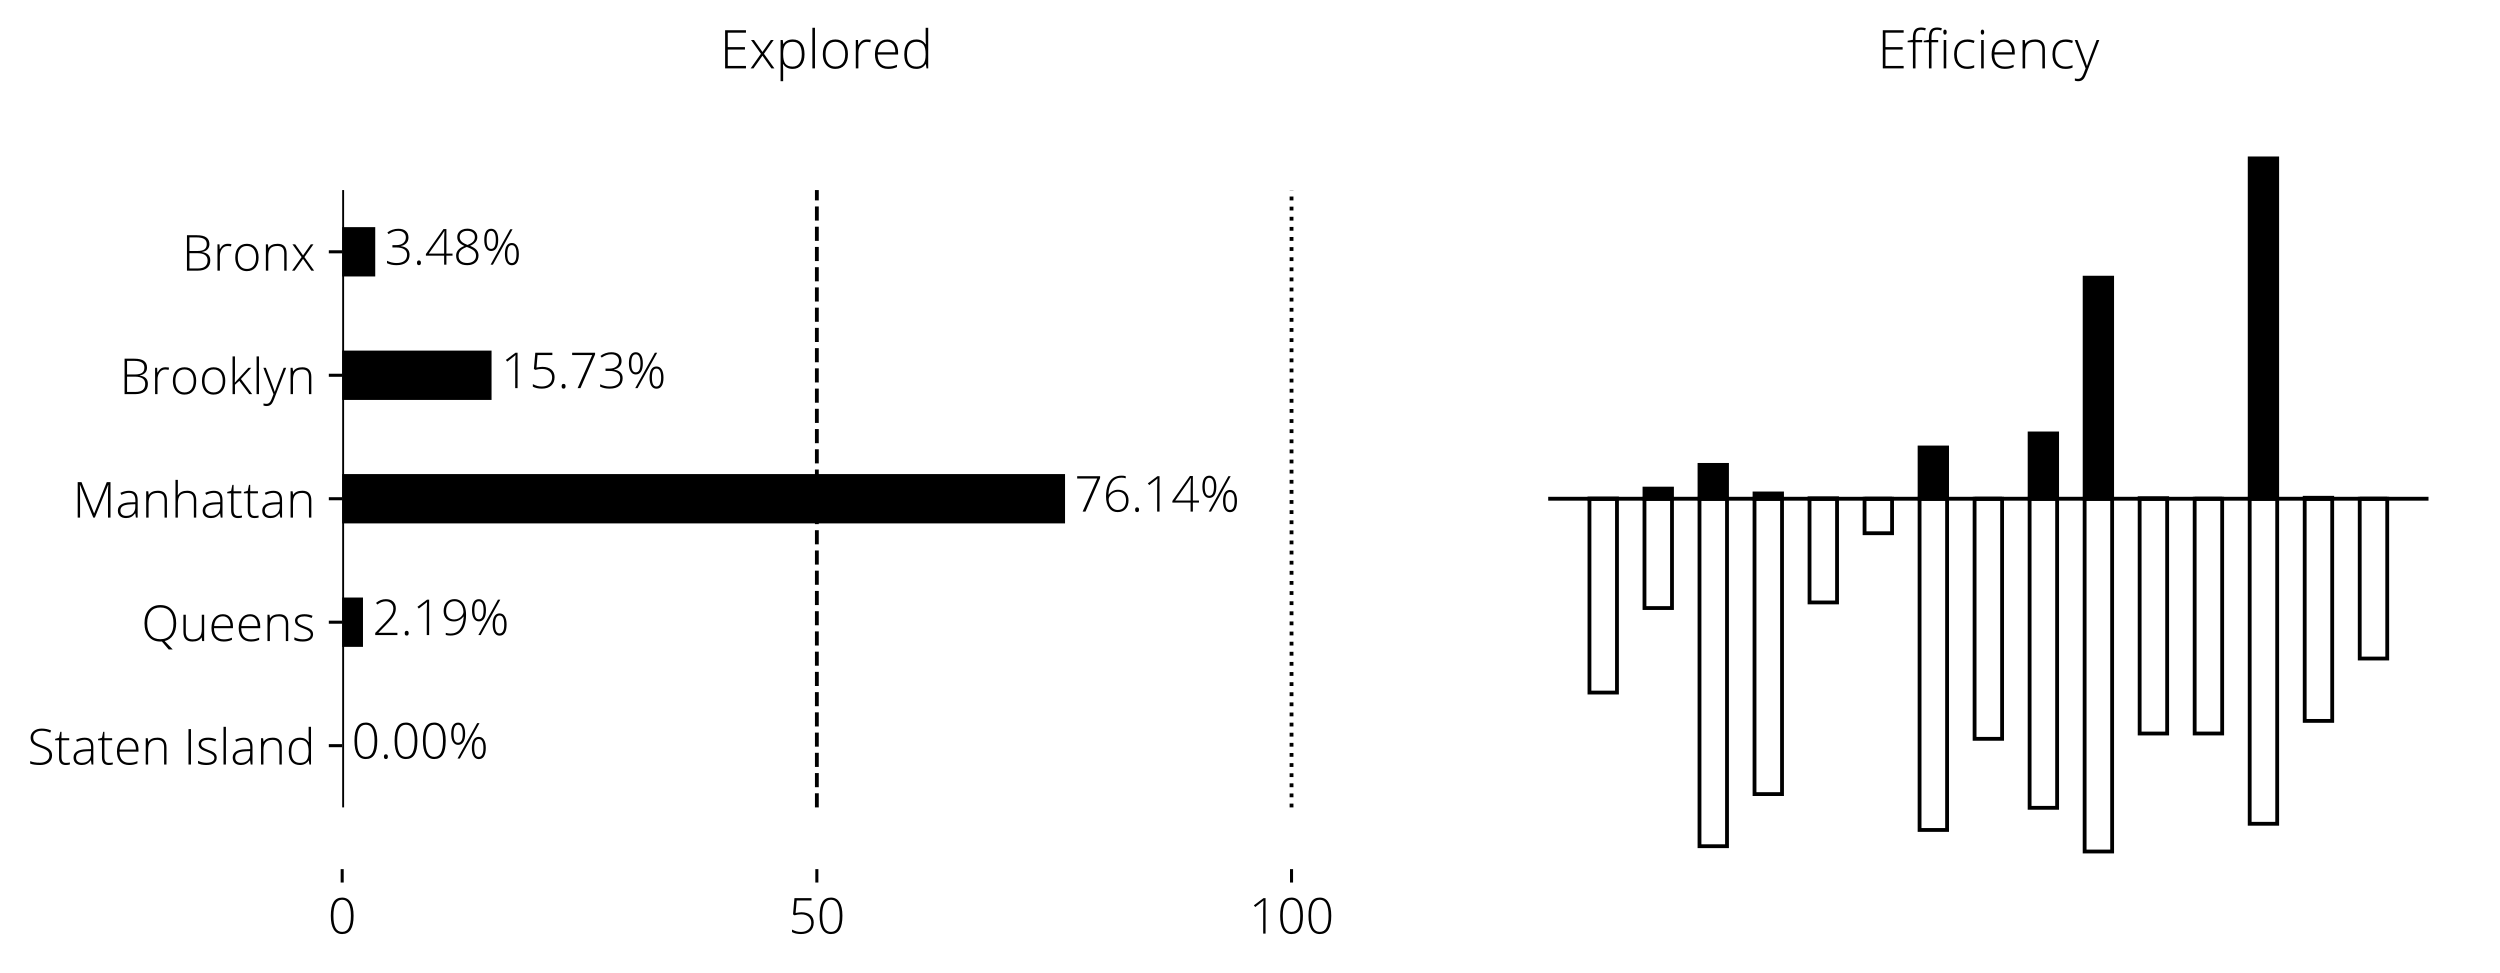
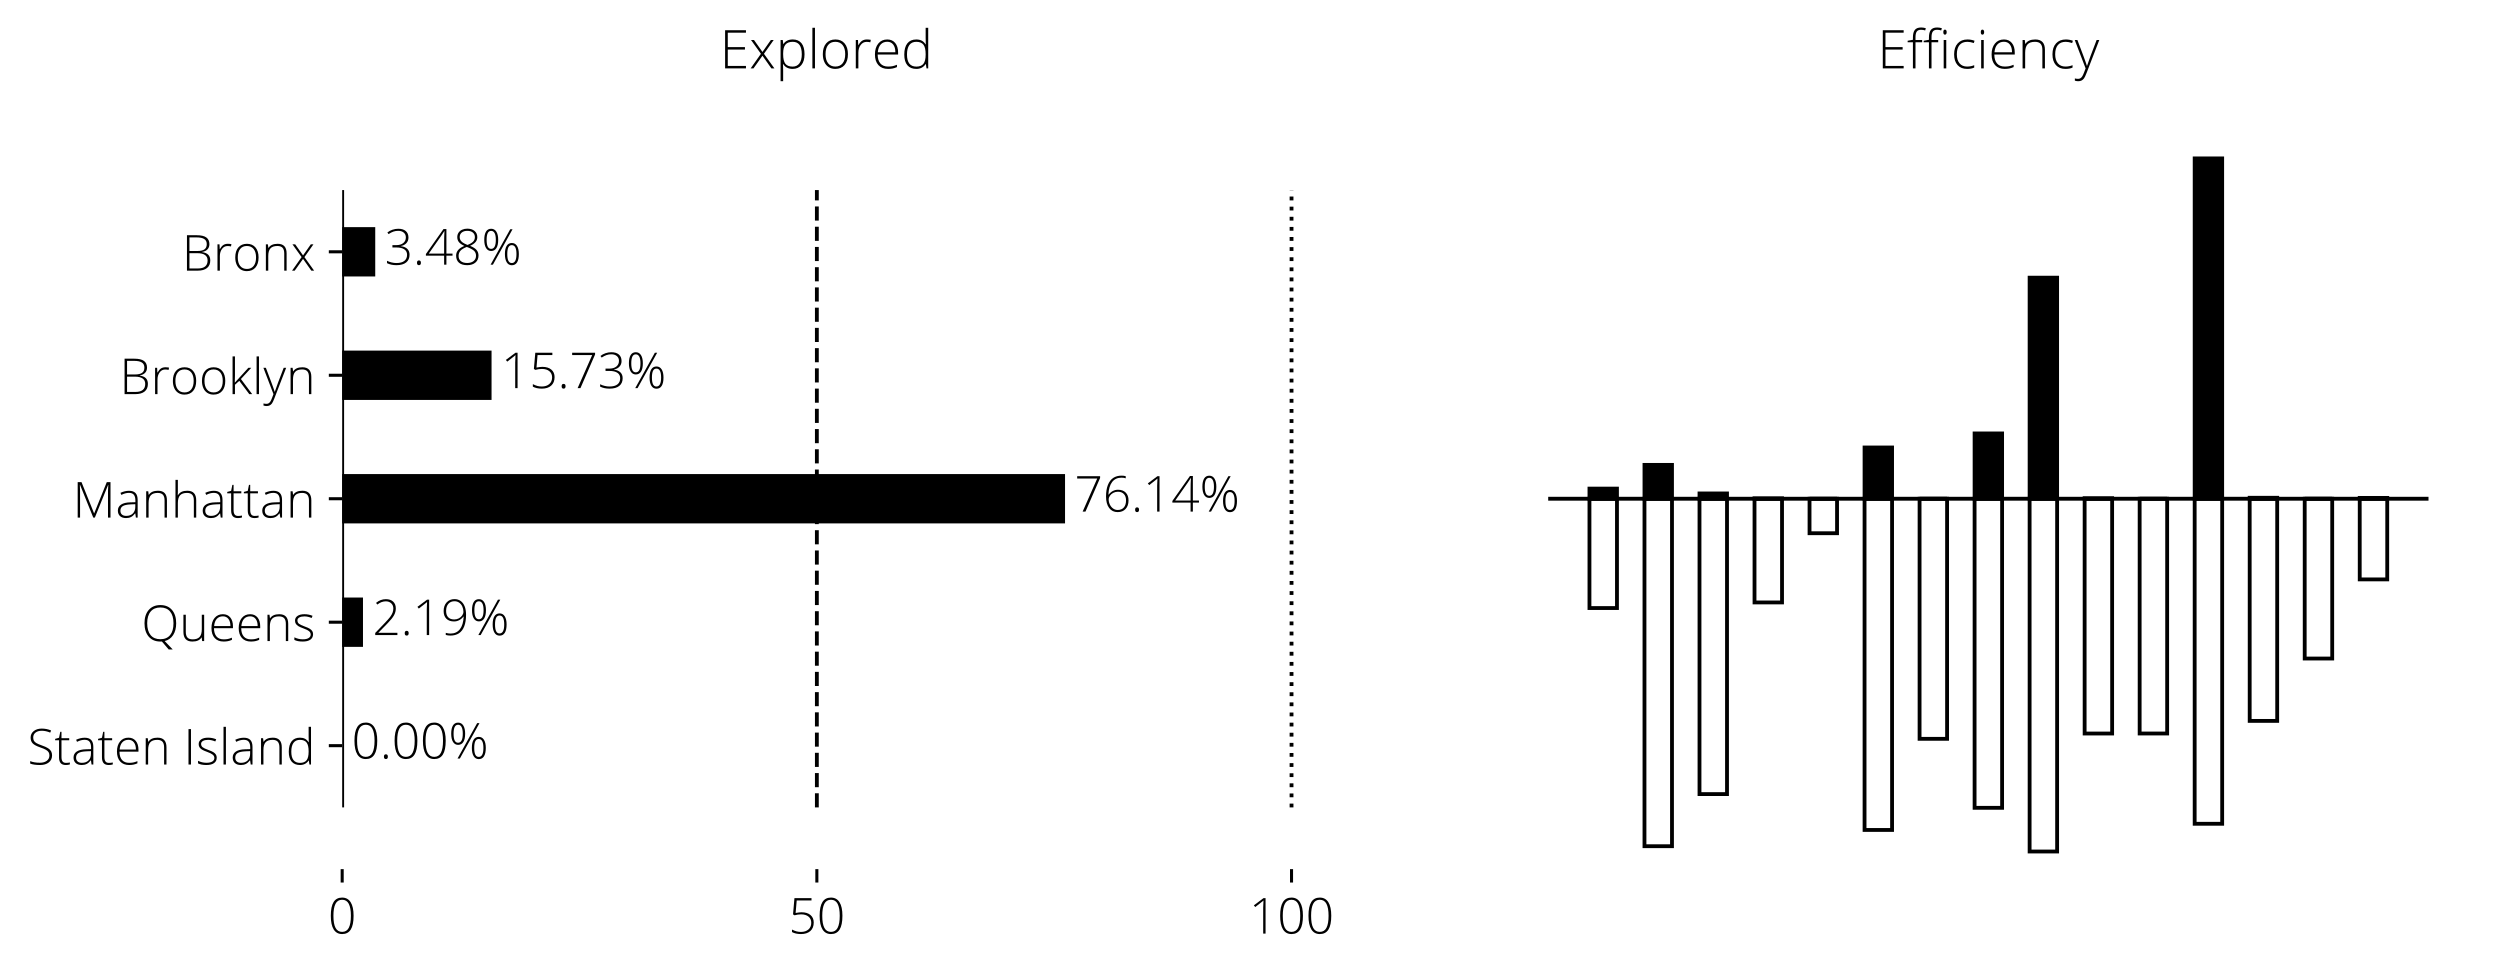
<svg xmlns="http://www.w3.org/2000/svg" xmlns:xlink="http://www.w3.org/1999/xlink" width="654.828pt" height="254.856pt" viewBox="0 0 654.828 254.856" version="1.1">
  <defs>
    <style type="text/css">*{stroke-linejoin: round; stroke-linecap: butt}</style>
  </defs>
  <g id="figure_1">
    <g id="patch_1">
      <path d="M 0 254.856  L 654.828 254.856  L 654.828 0  L 0 0  z " style="fill: #ffffff" />
    </g>
    <g id="axes_1">
      <g id="patch_2">
        <path d="M 89.628 227.654  L 343.265 227.654  L 343.265 33.614  L 89.628 33.614  L 89.628 227.654  z " style="fill: none" />
      </g>
      <g id="patch_3">
-         <path d="M 89.628 201.782  L 89.628 201.782  L 89.628 188.846  L 89.628 188.846  z " clip-path="url(#p2c678ae297)" />
+         <path d="M 89.628 201.782  L 89.628 201.782  L 89.628 188.846  L 89.628 188.846  z " clip-path="url(#pd5c2af06a5)" />
      </g>
      <g id="patch_4">
-         <path d="M 89.628 169.442  L 95.077 169.442  L 95.077 156.506  L 89.628 156.506  z " clip-path="url(#p2c678ae297)" />
+         <path d="M 89.628 169.442  L 95.077 169.442  L 95.077 156.506  L 89.628 156.506  z " clip-path="url(#pd5c2af06a5)" />
      </g>
      <g id="patch_5">
-         <path d="M 89.628 137.102  L 278.967 137.102  L 278.967 124.166  L 89.628 124.166  z " clip-path="url(#p2c678ae297)" />
+         <path d="M 89.628 137.102  L 278.967 137.102  L 278.967 124.166  L 89.628 124.166  z " clip-path="url(#pd5c2af06a5)" />
      </g>
      <g id="patch_6">
-         <path d="M 89.628 104.762  L 128.753 104.762  L 128.753 91.826  L 89.628 91.826  z " clip-path="url(#p2c678ae297)" />
+         <path d="M 89.628 104.762  L 128.753 104.762  L 128.753 91.826  L 89.628 91.826  z " clip-path="url(#pd5c2af06a5)" />
      </g>
      <g id="patch_7">
-         <path d="M 89.628 72.422  L 98.287 72.422  L 98.287 59.486  L 89.628 59.486  z " clip-path="url(#p2c678ae297)" />
+         <path d="M 89.628 72.422  L 98.287 72.422  L 98.287 59.486  L 89.628 59.486  z " clip-path="url(#pd5c2af06a5)" />
      </g>
      <g id="matplotlib.axis_1">
        <g id="xtick_1">
          <g id="line2d_1">
            <defs>
-               <path id="m07e5ca2779" d="M 0 0  L 0 3.5  " style="stroke: #000000; stroke-width: 0.8" />
+               <path id="ma09ae850ac" d="M 0 0  L 0 3.5  " style="stroke: #000000; stroke-width: 0.8" />
            </defs>
            <g>
-               <use xlink:href="#m07e5ca2779" x="89.628" y="227.654" style="stroke: #000000; stroke-width: 0.8" />
+               <use xlink:href="#ma09ae850ac" x="89.628" y="227.654" style="stroke: #000000; stroke-width: 0.8" />
            </g>
          </g>
          <g id="text_1">
            <g transform="translate(85.91836 244.5322) scale(0.13 -0.13)">
              <defs>
                <path id="OpenSans-Light-30" d="M 3297 2297  Q 3297 1094 2930 515  Q 2563 -63 1819 -63  Q 1103 -63 731 532  Q 359 1128 359 2297  Q 359 3491 720 4066  Q 1081 4641 1819 4641  Q 2541 4641 2919 4045  Q 3297 3450 3297 2297  z M 697 2297  Q 697 1234 975 726  Q 1253 219 1819 219  Q 2409 219 2679 744  Q 2950 1269 2950 2297  Q 2950 3309 2679 3834  Q 2409 4359 1819 4359  Q 1228 4359 962 3834  Q 697 3309 697 2297  z " transform="scale(0.015625)" />
              </defs>
              <use xlink:href="#OpenSans-Light-30" />
            </g>
          </g>
        </g>
        <g id="xtick_2">
          <g id="line2d_2">
            <g>
-               <use xlink:href="#m07e5ca2779" x="213.96" y="227.654" style="stroke: #000000; stroke-width: 0.8" />
+               <use xlink:href="#ma09ae850ac" x="213.96" y="227.654" style="stroke: #000000; stroke-width: 0.8" />
            </g>
          </g>
          <g id="text_2">
            <g transform="translate(206.5398 244.5322) scale(0.13 -0.13)">
              <defs>
                <path id="OpenSans-Light-35" d="M 1678 2747  Q 2409 2747 2829 2394  Q 3250 2041 3250 1422  Q 3250 719 2812 328  Q 2375 -63 1606 -63  Q 1266 -63 959 4  Q 653 72 447 197  L 447 519  Q 784 347 1046 280  Q 1309 213 1606 213  Q 2206 213 2568 530  Q 2931 847 2931 1388  Q 2931 1897 2578 2187  Q 2225 2478 1619 2478  Q 1213 2478 769 2356  L 581 2478  L 763 4569  L 2963 4569  L 2963 4269  L 1056 4269  L 916 2656  Q 1403 2747 1678 2747  z " transform="scale(0.015625)" />
              </defs>
              <use xlink:href="#OpenSans-Light-35" />
              <use xlink:href="#OpenSans-Light-30" x="57.08" />
            </g>
          </g>
        </g>
        <g id="xtick_3">
          <g id="line2d_3">
            <g>
-               <use xlink:href="#m07e5ca2779" x="338.292" y="227.654" style="stroke: #000000; stroke-width: 0.8" />
+               <use xlink:href="#ma09ae850ac" x="338.292" y="227.654" style="stroke: #000000; stroke-width: 0.8" />
            </g>
          </g>
          <g id="text_3">
            <g transform="translate(327.1613 244.5322) scale(0.13 -0.13)">
              <defs>
                <path id="OpenSans-Light-31" d="M 2131 0  L 1825 0  L 1825 3328  Q 1825 3781 1863 4269  Q 1816 4222 1766 4178  Q 1716 4134 800 3419  L 622 3641  L 1863 4569  L 2131 4569  L 2131 0  z " transform="scale(0.015625)" />
              </defs>
              <use xlink:href="#OpenSans-Light-31" />
              <use xlink:href="#OpenSans-Light-30" x="57.08" />
              <use xlink:href="#OpenSans-Light-30" x="114.16" />
            </g>
          </g>
        </g>
      </g>
      <g id="matplotlib.axis_2">
        <g id="ytick_1">
          <g id="line2d_4">
            <defs>
-               <path id="m5db6d3cfbf" d="M 0 0  L -3.5 0  " style="stroke: #000000; stroke-width: 0.8" />
+               <path id="m2daf09d19e" d="M 0 0  L -3.5 0  " style="stroke: #000000; stroke-width: 0.8" />
            </defs>
            <g>
-               <use xlink:href="#m5db6d3cfbf" x="89.628" y="195.314" style="stroke: #000000; stroke-width: 0.8" />
+               <use xlink:href="#m2daf09d19e" x="89.628" y="195.314" style="stroke: #000000; stroke-width: 0.8" />
            </g>
          </g>
          <g id="text_4">
            <g transform="translate(7.2 200.2532) scale(0.13 -0.13)">
              <defs>
                <path id="OpenSans-Light-53" d="M 3169 1178  Q 3169 606 2748 271  Q 2328 -63 1631 -63  Q 794 -63 347 122  L 347 441  Q 841 231 1606 231  Q 2169 231 2498 489  Q 2828 747 2828 1166  Q 2828 1425 2718 1595  Q 2609 1766 2362 1906  Q 2116 2047 1638 2209  Q 938 2450 670 2729  Q 403 3009 403 3475  Q 403 3988 804 4311  Q 1206 4634 1838 4634  Q 2481 4634 3047 4391  L 2931 4116  Q 2363 4353 1844 4353  Q 1338 4353 1038 4118  Q 738 3884 738 3481  Q 738 3228 830 3065  Q 922 2903 1131 2773  Q 1341 2644 1850 2463  Q 2384 2278 2653 2104  Q 2922 1931 3045 1711  Q 3169 1491 3169 1178  z " transform="scale(0.015625)" />
                <path id="OpenSans-Light-74" d="M 1466 213  Q 1759 213 1978 263  L 1978 13  Q 1753 -63 1459 -63  Q 1009 -63 795 178  Q 581 419 581 934  L 581 3128  L 78 3128  L 78 3309  L 581 3450  L 738 4219  L 897 4219  L 897 3397  L 1894 3397  L 1894 3128  L 897 3128  L 897 978  Q 897 588 1034 400  Q 1172 213 1466 213  z " transform="scale(0.015625)" />
                <path id="OpenSans-Light-61" d="M 2631 0  L 2553 538  L 2528 538  Q 2272 209 2001 73  Q 1731 -63 1363 -63  Q 863 -63 584 193  Q 306 450 306 903  Q 306 1400 720 1675  Q 1134 1950 1919 1966  L 2566 1984  L 2566 2209  Q 2566 2694 2369 2941  Q 2172 3188 1734 3188  Q 1263 3188 756 2925  L 641 3194  Q 1200 3456 1747 3456  Q 2306 3456 2582 3165  Q 2859 2875 2859 2259  L 2859 0  L 2631 0  z M 1381 219  Q 1925 219 2239 530  Q 2553 841 2553 1394  L 2553 1728  L 1959 1703  Q 1244 1669 939 1480  Q 634 1291 634 891  Q 634 572 829 395  Q 1025 219 1381 219  z " transform="scale(0.015625)" />
                <path id="OpenSans-Light-65" d="M 1941 -63  Q 1200 -63 786 393  Q 372 850 372 1672  Q 372 2484 772 2973  Q 1172 3463 1850 3463  Q 2450 3463 2797 3044  Q 3144 2625 3144 1906  L 3144 1656  L 697 1656  Q 703 956 1023 587  Q 1344 219 1941 219  Q 2231 219 2451 259  Q 2672 300 3009 434  L 3009 153  Q 2722 28 2478 -17  Q 2234 -63 1941 -63  z M 1850 3188  Q 1359 3188 1062 2864  Q 766 2541 716 1931  L 2816 1931  Q 2816 2522 2559 2855  Q 2303 3188 1850 3188  z " transform="scale(0.015625)" />
                <path id="OpenSans-Light-6e" d="M 2938 0  L 2938 2203  Q 2938 2716 2722 2948  Q 2506 3181 2053 3181  Q 1444 3181 1161 2873  Q 878 2566 878 1875  L 878 0  L 569 0  L 569 3397  L 831 3397  L 891 2931  L 909 2931  Q 1241 3463 2088 3463  Q 3244 3463 3244 2222  L 3244 0  L 2938 0  z " transform="scale(0.015625)" />
                <path id="OpenSans-Light-20" transform="scale(0.015625)" />
                <path id="OpenSans-Light-49" d="M 647 0  L 647 4569  L 966 4569  L 966 0  L 647 0  z " transform="scale(0.015625)" />
                <path id="OpenSans-Light-73" d="M 2675 884  Q 2675 428 2328 182  Q 1981 -63 1344 -63  Q 663 -63 263 147  L 263 481  Q 775 225 1344 225  Q 1847 225 2108 392  Q 2369 559 2369 838  Q 2369 1094 2161 1269  Q 1953 1444 1478 1613  Q 969 1797 762 1930  Q 556 2063 451 2230  Q 347 2397 347 2638  Q 347 3019 667 3241  Q 988 3463 1563 3463  Q 2113 3463 2606 3256  L 2491 2975  Q 1991 3181 1563 3181  Q 1147 3181 903 3043  Q 659 2906 659 2663  Q 659 2397 848 2237  Q 1038 2078 1588 1881  Q 2047 1716 2256 1583  Q 2466 1450 2570 1281  Q 2675 1113 2675 884  z " transform="scale(0.015625)" />
                <path id="OpenSans-Light-6c" d="M 878 0  L 569 0  L 569 4863  L 878 4863  L 878 0  z " transform="scale(0.015625)" />
                <path id="OpenSans-Light-64" d="M 1813 3463  Q 2181 3463 2450 3328  Q 2719 3194 2931 2869  L 2950 2869  Q 2931 3263 2931 3641  L 2931 4863  L 3238 4863  L 3238 0  L 3034 0  L 2956 519  L 2931 519  Q 2544 -63 1819 -63  Q 1116 -63 744 375  Q 372 813 372 1650  Q 372 2531 740 2997  Q 1109 3463 1813 3463  z M 1813 3181  Q 1256 3181 976 2790  Q 697 2400 697 1656  Q 697 213 1819 213  Q 2394 213 2662 547  Q 2931 881 2931 1650  L 2931 1703  Q 2931 2491 2667 2836  Q 2403 3181 1813 3181  z " transform="scale(0.015625)" />
              </defs>
              <use xlink:href="#OpenSans-Light-53" />
              <use xlink:href="#OpenSans-Light-74" x="54.492" />
              <use xlink:href="#OpenSans-Light-61" x="87.988" />
              <use xlink:href="#OpenSans-Light-74" x="140.967" />
              <use xlink:href="#OpenSans-Light-65" x="174.463" />
              <use xlink:href="#OpenSans-Light-6e" x="229.346" />
              <use xlink:href="#OpenSans-Light-20" x="288.33" />
              <use xlink:href="#OpenSans-Light-49" x="314.307" />
              <use xlink:href="#OpenSans-Light-73" x="339.502" />
              <use xlink:href="#OpenSans-Light-6c" x="386.084" />
              <use xlink:href="#OpenSans-Light-61" x="408.691" />
              <use xlink:href="#OpenSans-Light-6e" x="461.67" />
              <use xlink:href="#OpenSans-Light-64" x="520.654" />
            </g>
          </g>
        </g>
        <g id="ytick_2">
          <g id="line2d_5">
            <g>
-               <use xlink:href="#m5db6d3cfbf" x="89.628" y="162.974" style="stroke: #000000; stroke-width: 0.8" />
+               <use xlink:href="#m2daf09d19e" x="89.628" y="162.974" style="stroke: #000000; stroke-width: 0.8" />
            </g>
          </g>
          <g id="text_5">
            <g transform="translate(37.03094 167.9132) scale(0.13 -0.13)">
              <defs>
                <path id="OpenSans-Light-51" d="M 4488 2291  Q 4488 1372 4094 770  Q 3700 169 3003 0  L 4044 -1088  L 3525 -1088  L 2644 -56  L 2541 -63  L 2444 -63  Q 1491 -63 947 570  Q 403 1203 403 2297  Q 403 3388 951 4014  Q 1500 4641 2450 4641  Q 3406 4641 3947 4011  Q 4488 3381 4488 2291  z M 750 2291  Q 750 1309 1187 773  Q 1625 238 2444 238  Q 3269 238 3705 769  Q 4141 1300 4141 2291  Q 4141 3278 3705 3804  Q 3269 4331 2450 4331  Q 1634 4331 1192 3800  Q 750 3269 750 2291  z " transform="scale(0.015625)" />
                <path id="OpenSans-Light-75" d="M 838 3397  L 838 1197  Q 838 684 1053 451  Q 1269 219 1722 219  Q 2328 219 2614 525  Q 2900 831 2900 1522  L 2900 3397  L 3206 3397  L 3206 0  L 2944 0  L 2888 469  L 2869 469  Q 2538 -63 1691 -63  Q 531 -63 531 1178  L 531 3397  L 838 3397  z " transform="scale(0.015625)" />
              </defs>
              <use xlink:href="#OpenSans-Light-51" />
              <use xlink:href="#OpenSans-Light-75" x="76.416" />
              <use xlink:href="#OpenSans-Light-65" x="135.4" />
              <use xlink:href="#OpenSans-Light-65" x="190.283" />
              <use xlink:href="#OpenSans-Light-6e" x="245.166" />
              <use xlink:href="#OpenSans-Light-73" x="304.15" />
            </g>
          </g>
        </g>
        <g id="ytick_3">
          <g id="line2d_6">
            <g>
-               <use xlink:href="#m5db6d3cfbf" x="89.628" y="130.634" style="stroke: #000000; stroke-width: 0.8" />
+               <use xlink:href="#m2daf09d19e" x="89.628" y="130.634" style="stroke: #000000; stroke-width: 0.8" />
            </g>
          </g>
          <g id="text_6">
            <g transform="translate(19.03406 135.5732) scale(0.13 -0.13)">
              <defs>
                <path id="OpenSans-Light-4d" d="M 2656 0  L 953 4219  L 928 4219  Q 953 3831 953 3425  L 953 0  L 647 0  L 647 4569  L 1141 4569  L 2759 550  L 2778 550  L 4397 4569  L 4878 4569  L 4878 0  L 4556 0  L 4556 3463  Q 4556 3825 4594 4213  L 4569 4213  L 2859 0  L 2656 0  z " transform="scale(0.015625)" />
                <path id="OpenSans-Light-68" d="M 2938 0  L 2938 2203  Q 2938 2716 2722 2948  Q 2506 3181 2053 3181  Q 1444 3181 1161 2873  Q 878 2566 878 1875  L 878 0  L 569 0  L 569 4863  L 878 4863  L 878 3316  L 863 2881  L 884 2881  Q 1075 3188 1365 3325  Q 1656 3463 2088 3463  Q 3244 3463 3244 2222  L 3244 0  L 2938 0  z " transform="scale(0.015625)" />
              </defs>
              <use xlink:href="#OpenSans-Light-4d" />
              <use xlink:href="#OpenSans-Light-61" x="86.279" />
              <use xlink:href="#OpenSans-Light-6e" x="139.258" />
              <use xlink:href="#OpenSans-Light-68" x="198.242" />
              <use xlink:href="#OpenSans-Light-61" x="257.227" />
              <use xlink:href="#OpenSans-Light-74" x="310.205" />
              <use xlink:href="#OpenSans-Light-74" x="343.701" />
              <use xlink:href="#OpenSans-Light-61" x="377.197" />
              <use xlink:href="#OpenSans-Light-6e" x="430.176" />
            </g>
          </g>
        </g>
        <g id="ytick_4">
          <g id="line2d_7">
            <g>
-               <use xlink:href="#m5db6d3cfbf" x="89.628" y="98.294" style="stroke: #000000; stroke-width: 0.8" />
+               <use xlink:href="#m2daf09d19e" x="89.628" y="98.294" style="stroke: #000000; stroke-width: 0.8" />
            </g>
          </g>
          <g id="text_7">
            <g transform="translate(31.31703 103.2332) scale(0.13 -0.13)">
              <defs>
                <path id="OpenSans-Light-42" d="M 647 4569  L 1900 4569  Q 2747 4569 3144 4281  Q 3541 3994 3541 3413  Q 3541 3016 3298 2752  Q 3056 2488 2591 2413  L 2591 2394  Q 3138 2313 3395 2048  Q 3653 1784 3653 1313  Q 3653 681 3234 340  Q 2816 0 2047 0  L 647 0  L 647 4569  z M 966 2534  L 1972 2534  Q 2616 2534 2908 2748  Q 3200 2963 3200 3419  Q 3200 3875 2870 4081  Q 2541 4288 1888 4288  L 966 4288  L 966 2534  z M 966 2253  L 966 281  L 2041 281  Q 3309 281 3309 1313  Q 3309 2253 1972 2253  L 966 2253  z " transform="scale(0.015625)" />
                <path id="OpenSans-Light-72" d="M 1906 3463  Q 2122 3463 2369 3419  L 2309 3122  Q 2097 3175 1869 3175  Q 1434 3175 1156 2806  Q 878 2438 878 1875  L 878 0  L 569 0  L 569 3397  L 831 3397  L 863 2784  L 884 2784  Q 1094 3159 1331 3311  Q 1569 3463 1906 3463  z " transform="scale(0.015625)" />
                <path id="OpenSans-Light-6f" d="M 3378 1703  Q 3378 872 2975 404  Q 2572 -63 1863 -63  Q 1416 -63 1075 153  Q 734 369 553 772  Q 372 1175 372 1703  Q 372 2534 775 2998  Q 1178 3463 1881 3463  Q 2581 3463 2979 2992  Q 3378 2522 3378 1703  z M 697 1703  Q 697 1003 1005 611  Q 1313 219 1875 219  Q 2438 219 2745 611  Q 3053 1003 3053 1703  Q 3053 2406 2742 2793  Q 2431 3181 1869 3181  Q 1306 3181 1001 2795  Q 697 2409 697 1703  z " transform="scale(0.015625)" />
                <path id="OpenSans-Light-6b" d="M 872 1491  L 2606 3397  L 2981 3397  L 1644 1947  L 3097 0  L 2725 0  L 1434 1716  L 878 1209  L 878 0  L 569 0  L 569 4863  L 878 4863  L 878 2425  L 856 1491  L 872 1491  z " transform="scale(0.015625)" />
                <path id="OpenSans-Light-79" d="M 0 3397  L 319 3397  L 1038 1491  Q 1366 613 1453 306  L 1472 306  Q 1603 709 1900 1509  L 2619 3397  L 2938 3397  L 1416 -550  Q 1231 -1031 1106 -1200  Q 981 -1369 814 -1453  Q 647 -1538 409 -1538  Q 231 -1538 13 -1472  L 13 -1203  Q 194 -1253 403 -1253  Q 563 -1253 684 -1178  Q 806 -1103 904 -945  Q 1003 -788 1133 -445  Q 1263 -103 1300 0  L 0 3397  z " transform="scale(0.015625)" />
              </defs>
              <use xlink:href="#OpenSans-Light-42" />
              <use xlink:href="#OpenSans-Light-72" x="62.695" />
              <use xlink:href="#OpenSans-Light-6f" x="101.611" />
              <use xlink:href="#OpenSans-Light-6f" x="160.205" />
              <use xlink:href="#OpenSans-Light-6b" x="218.799" />
              <use xlink:href="#OpenSans-Light-6c" x="267.188" />
              <use xlink:href="#OpenSans-Light-79" x="289.795" />
              <use xlink:href="#OpenSans-Light-6e" x="335.693" />
            </g>
          </g>
        </g>
        <g id="ytick_5">
          <g id="line2d_8">
            <g>
-               <use xlink:href="#m5db6d3cfbf" x="89.628" y="65.954" style="stroke: #000000; stroke-width: 0.8" />
+               <use xlink:href="#m2daf09d19e" x="89.628" y="65.954" style="stroke: #000000; stroke-width: 0.8" />
            </g>
          </g>
          <g id="text_8">
            <g transform="translate(47.65641 70.89317) scale(0.13 -0.13)">
              <defs>
                <path id="OpenSans-Light-78" d="M 1403 1747  L 219 3397  L 575 3397  L 1588 1966  L 2591 3397  L 2931 3397  L 1766 1747  L 3016 0  L 2656 0  L 1588 1516  L 513 0  L 172 0  L 1403 1747  z " transform="scale(0.015625)" />
              </defs>
              <use xlink:href="#OpenSans-Light-42" />
              <use xlink:href="#OpenSans-Light-72" x="62.695" />
              <use xlink:href="#OpenSans-Light-6f" x="101.611" />
              <use xlink:href="#OpenSans-Light-6e" x="160.205" />
              <use xlink:href="#OpenSans-Light-78" x="219.189" />
            </g>
          </g>
        </g>
      </g>
      <g id="LineCollection_1">
-         <path d="M 89.628 211.484  L 89.628 49.784  " clip-path="url(#p2c678ae297)" style="fill: none; stroke: #000000" />
+         <path d="M 89.628 211.484  L 89.628 49.784  " clip-path="url(#pd5c2af06a5)" style="fill: none; stroke: #000000" />
      </g>
      <g id="LineCollection_2">
-         <path d="M 213.96 211.484  L 213.96 49.784  " clip-path="url(#p2c678ae297)" style="fill: none; stroke-dasharray: 3.7,1.6; stroke-dashoffset: 0; stroke: #000000" />
+         <path d="M 213.96 211.484  L 213.96 49.784  " clip-path="url(#pd5c2af06a5)" style="fill: none; stroke-dasharray: 3.7,1.6; stroke-dashoffset: 0; stroke: #000000" />
      </g>
      <g id="LineCollection_3">
-         <path d="M 338.292 211.484  L 338.292 49.784  " clip-path="url(#p2c678ae297)" style="fill: none; stroke-dasharray: 1,1.65; stroke-dashoffset: 0; stroke: #000000" />
+         <path d="M 338.292 211.484  L 338.292 49.784  " clip-path="url(#pd5c2af06a5)" style="fill: none; stroke-dasharray: 1,1.65; stroke-dashoffset: 0; stroke: #000000" />
      </g>
      <g id="text_9">
        <g transform="translate(92.11507 198.6911) scale(0.13 -0.13)">
          <defs>
            <path id="OpenSans-Light-2e" d="M 506 244  Q 506 550 756 550  Q 1013 550 1013 244  Q 1013 -63 756 -63  Q 506 -63 506 244  z " transform="scale(0.015625)" />
            <path id="OpenSans-Light-25" d="M 659 3206  Q 659 2625 800 2333  Q 941 2041 1241 2041  Q 1844 2041 1844 3206  Q 1844 3781 1689 4070  Q 1534 4359 1241 4359  Q 941 4359 800 4070  Q 659 3781 659 3206  z M 2150 3206  Q 2150 2500 1915 2133  Q 1681 1766 1241 1766  Q 825 1766 589 2142  Q 353 2519 353 3206  Q 353 3903 578 4268  Q 803 4634 1241 4634  Q 1675 4634 1912 4257  Q 2150 3881 2150 3206  z M 3322 1369  Q 3322 791 3462 502  Q 3603 213 3903 213  Q 4506 213 4506 1369  Q 4506 2522 3903 2522  Q 3603 2522 3462 2236  Q 3322 1950 3322 1369  z M 4813 1369  Q 4813 663 4581 295  Q 4350 -72 3909 -72  Q 3484 -72 3250 308  Q 3016 688 3016 1369  Q 3016 2072 3245 2434  Q 3475 2797 3909 2797  Q 4338 2797 4575 2422  Q 4813 2047 4813 1369  z M 4000 4569  L 1466 0  L 1166 0  L 3700 4569  L 4000 4569  z " transform="scale(0.015625)" />
          </defs>
          <use xlink:href="#OpenSans-Light-30" />
          <use xlink:href="#OpenSans-Light-2e" x="57.08" />
          <use xlink:href="#OpenSans-Light-30" x="80.859" />
          <use xlink:href="#OpenSans-Light-30" x="137.939" />
          <use xlink:href="#OpenSans-Light-25" x="195.02" />
        </g>
      </g>
      <g id="text_10">
        <g transform="translate(97.5641 166.3511) scale(0.13 -0.13)">
          <defs>
            <path id="OpenSans-Light-32" d="M 3213 0  L 353 0  L 353 275  L 1569 1544  Q 2081 2075 2287 2356  Q 2494 2638 2591 2894  Q 2688 3150 2688 3431  Q 2688 3841 2419 4097  Q 2150 4353 1722 4353  Q 1150 4353 628 3938  L 459 4153  Q 1031 4634 1728 4634  Q 2325 4634 2667 4315  Q 3009 3997 3009 3438  Q 3009 2984 2779 2561  Q 2550 2138 1941 1516  L 769 313  L 769 300  L 3213 300  L 3213 0  z " transform="scale(0.015625)" />
            <path id="OpenSans-Light-39" d="M 3238 2631  Q 3238 1731 3002 1125  Q 2766 519 2314 228  Q 1863 -63 1222 -63  Q 897 -63 622 19  L 622 288  Q 756 244 945 220  Q 1134 197 1234 197  Q 2006 197 2443 755  Q 2881 1313 2931 2381  L 2894 2381  Q 2666 2081 2350 1920  Q 2034 1759 1691 1759  Q 1056 1759 701 2109  Q 347 2459 347 3103  Q 347 3791 736 4216  Q 1125 4641 1747 4641  Q 2197 4641 2534 4405  Q 2872 4169 3055 3712  Q 3238 3256 3238 2631  z M 1747 4366  Q 1253 4366 959 4033  Q 666 3700 666 3122  Q 666 2578 937 2297  Q 1209 2016 1716 2016  Q 2031 2016 2304 2156  Q 2578 2297 2739 2530  Q 2900 2763 2900 3003  Q 2900 3369 2754 3687  Q 2609 4006 2348 4186  Q 2088 4366 1747 4366  z " transform="scale(0.015625)" />
          </defs>
          <use xlink:href="#OpenSans-Light-32" />
          <use xlink:href="#OpenSans-Light-2e" x="57.08" />
          <use xlink:href="#OpenSans-Light-31" x="80.859" />
          <use xlink:href="#OpenSans-Light-39" x="137.939" />
          <use xlink:href="#OpenSans-Light-25" x="195.02" />
        </g>
      </g>
      <g id="text_11">
        <g transform="translate(281.4537 134.0111) scale(0.13 -0.13)">
          <defs>
            <path id="OpenSans-Light-37" d="M 1044 0  L 2925 4269  L 341 4269  L 341 4569  L 3297 4569  L 3297 4341  L 1409 0  L 1044 0  z " transform="scale(0.015625)" />
            <path id="OpenSans-Light-36" d="M 409 1947  Q 409 2838 651 3445  Q 894 4053 1339 4347  Q 1784 4641 2413 4641  Q 2706 4641 2950 4569  L 2950 4294  Q 2722 4378 2400 4378  Q 1628 4378 1198 3822  Q 769 3266 716 2203  L 756 2203  Q 994 2509 1300 2665  Q 1606 2822 1947 2822  Q 2588 2822 2948 2456  Q 3309 2091 3309 1447  Q 3309 747 2929 342  Q 2550 -63 1906 -63  Q 1213 -63 811 467  Q 409 997 409 1947  z M 1906 213  Q 2419 213 2703 534  Q 2988 856 2988 1453  Q 2988 1978 2706 2272  Q 2425 2566 1941 2566  Q 1622 2566 1348 2425  Q 1075 2284 912 2051  Q 750 1819 750 1575  Q 750 1228 904 908  Q 1059 588 1323 400  Q 1588 213 1906 213  z " transform="scale(0.015625)" />
            <path id="OpenSans-Light-34" d="M 3566 1166  L 2778 1166  L 2778 0  L 2484 0  L 2484 1166  L 134 1166  L 134 1375  L 2400 4594  L 2778 4594  L 2778 1434  L 3566 1434  L 3566 1166  z M 2484 1434  L 2484 2741  Q 2484 3684 2528 4325  L 2503 4325  Q 2441 4209 2119 3738  L 506 1434  L 2484 1434  z " transform="scale(0.015625)" />
          </defs>
          <use xlink:href="#OpenSans-Light-37" />
          <use xlink:href="#OpenSans-Light-36" x="57.08" />
          <use xlink:href="#OpenSans-Light-2e" x="114.16" />
          <use xlink:href="#OpenSans-Light-31" x="137.939" />
          <use xlink:href="#OpenSans-Light-34" x="195.02" />
          <use xlink:href="#OpenSans-Light-25" x="252.1" />
        </g>
      </g>
      <g id="text_12">
        <g transform="translate(131.2399 101.6711) scale(0.13 -0.13)">
          <defs>
            <path id="OpenSans-Light-33" d="M 3059 3494  Q 3059 3069 2792 2778  Q 2525 2488 2075 2406  L 2075 2388  Q 2625 2319 2912 2037  Q 3200 1756 3200 1281  Q 3200 641 2764 289  Q 2328 -63 1509 -63  Q 813 -63 294 197  L 294 506  Q 556 369 882 291  Q 1209 213 1497 213  Q 2188 213 2534 492  Q 2881 772 2881 1281  Q 2881 1734 2526 1978  Q 2172 2222 1484 2222  L 991 2222  L 991 2522  L 1491 2522  Q 2059 2522 2392 2792  Q 2725 3063 2725 3525  Q 2725 3906 2454 4136  Q 2184 4366 1747 4366  Q 1406 4366 1125 4270  Q 844 4175 494 3944  L 341 4153  Q 606 4375 981 4504  Q 1356 4634 1741 4634  Q 2372 4634 2715 4336  Q 3059 4038 3059 3494  z " transform="scale(0.015625)" />
          </defs>
          <use xlink:href="#OpenSans-Light-31" />
          <use xlink:href="#OpenSans-Light-35" x="57.08" />
          <use xlink:href="#OpenSans-Light-2e" x="114.16" />
          <use xlink:href="#OpenSans-Light-37" x="137.939" />
          <use xlink:href="#OpenSans-Light-33" x="195.02" />
          <use xlink:href="#OpenSans-Light-25" x="252.1" />
        </g>
      </g>
      <g id="text_13">
        <g transform="translate(100.7736 69.33114) scale(0.13 -0.13)">
          <defs>
            <path id="OpenSans-Light-38" d="M 1819 4647  Q 2400 4647 2754 4350  Q 3109 4053 3109 3547  Q 3109 3197 2889 2928  Q 2669 2659 2175 2431  Q 2775 2184 3019 1890  Q 3263 1597 3263 1178  Q 3263 613 2867 275  Q 2472 -63 1806 -63  Q 1116 -63 747 253  Q 378 569 378 1172  Q 378 1581 637 1890  Q 897 2200 1441 2419  Q 938 2656 731 2920  Q 525 3184 525 3553  Q 525 3881 690 4129  Q 856 4378 1154 4512  Q 1453 4647 1819 4647  z M 697 1125  Q 697 694 989 456  Q 1281 219 1806 219  Q 2319 219 2631 470  Q 2944 722 2944 1153  Q 2944 1541 2698 1783  Q 2453 2025 1753 2291  Q 1178 2069 937 1800  Q 697 1531 697 1125  z M 1813 4366  Q 1372 4366 1105 4148  Q 838 3931 838 3553  Q 838 3334 936 3167  Q 1034 3000 1220 2864  Q 1406 2728 1844 2547  Q 2353 2744 2575 2981  Q 2797 3219 2797 3553  Q 2797 3928 2533 4147  Q 2269 4366 1813 4366  z " transform="scale(0.015625)" />
          </defs>
          <use xlink:href="#OpenSans-Light-33" />
          <use xlink:href="#OpenSans-Light-2e" x="57.08" />
          <use xlink:href="#OpenSans-Light-34" x="80.859" />
          <use xlink:href="#OpenSans-Light-38" x="137.939" />
          <use xlink:href="#OpenSans-Light-25" x="195.02" />
        </g>
      </g>
      <g id="text_14">
        <g transform="translate(188.5144 17.91219) scale(0.14 -0.14)">
          <defs>
            <path id="OpenSans-Light-45" d="M 3144 0  L 647 0  L 647 4569  L 3144 4569  L 3144 4275  L 966 4275  L 966 2547  L 3022 2547  L 3022 2253  L 966 2253  L 966 294  L 3144 294  L 3144 0  z " transform="scale(0.015625)" />
            <path id="OpenSans-Light-70" d="M 2022 -63  Q 1238 -63 878 525  L 856 525  L 866 263  Q 878 31 878 -244  L 878 -1538  L 569 -1538  L 569 3397  L 831 3397  L 891 2913  L 909 2913  Q 1259 3463 2028 3463  Q 2716 3463 3077 3011  Q 3438 2559 3438 1697  Q 3438 859 3058 398  Q 2678 -63 2022 -63  z M 2016 213  Q 2538 213 2823 600  Q 3109 988 3109 1684  Q 3109 3181 2028 3181  Q 1434 3181 1156 2854  Q 878 2528 878 1791  L 878 1691  Q 878 894 1145 553  Q 1413 213 2016 213  z " transform="scale(0.015625)" />
          </defs>
          <use xlink:href="#OpenSans-Light-45" />
          <use xlink:href="#OpenSans-Light-78" x="55.176" />
          <use xlink:href="#OpenSans-Light-70" x="104.98" />
          <use xlink:href="#OpenSans-Light-6c" x="164.502" />
          <use xlink:href="#OpenSans-Light-6f" x="187.109" />
          <use xlink:href="#OpenSans-Light-72" x="245.703" />
          <use xlink:href="#OpenSans-Light-65" x="284.619" />
          <use xlink:href="#OpenSans-Light-64" x="339.502" />
        </g>
      </g>
    </g>
    <g id="axes_2">
      <g id="patch_8">
-         <path d="M 416.329 130.634  L 423.535 130.634  L 423.535 130.607  L 416.329 130.607  z " clip-path="url(#pc18a7d72cf)" style="stroke: #000000; stroke-linejoin: miter" />
+         <path d="M 416.329 130.634  L 423.535 130.634  L 423.535 127.98  L 416.329 127.98  z " clip-path="url(#p829d824459)" style="stroke: #000000; stroke-linejoin: miter" />
      </g>
      <g id="patch_9">
-         <path d="M 430.741 130.634  L 437.946 130.634  L 437.946 127.98  L 430.741 127.98  z " clip-path="url(#pc18a7d72cf)" style="stroke: #000000; stroke-linejoin: miter" />
+         <path d="M 430.741 130.634  L 437.946 130.634  L 437.946 121.768  L 430.741 121.768  z " clip-path="url(#p829d824459)" style="stroke: #000000; stroke-linejoin: miter" />
      </g>
      <g id="patch_10">
-         <path d="M 445.152 130.634  L 452.357 130.634  L 452.357 121.768  L 445.152 121.768  z " clip-path="url(#pc18a7d72cf)" style="stroke: #000000; stroke-linejoin: miter" />
+         <path d="M 445.152 130.634  L 452.357 130.634  L 452.357 129.25  L 445.152 129.25  z " clip-path="url(#p829d824459)" style="stroke: #000000; stroke-linejoin: miter" />
      </g>
      <g id="patch_11">
-         <path d="M 459.563 130.634  L 466.768 130.634  L 466.768 129.25  L 459.563 129.25  z " clip-path="url(#pc18a7d72cf)" style="stroke: #000000; stroke-linejoin: miter" />
+         <path d="M 459.563 130.634  L 466.768 130.634  L 466.768 130.542  L 459.563 130.542  z " clip-path="url(#p829d824459)" style="stroke: #000000; stroke-linejoin: miter" />
      </g>
      <g id="patch_12">
-         <path d="M 473.974 130.634  L 481.18 130.634  L 481.18 130.542  L 473.974 130.542  z " clip-path="url(#pc18a7d72cf)" style="stroke: #000000; stroke-linejoin: miter" />
+         <path d="M 473.974 130.634  L 481.18 130.634  L 481.18 130.634  L 473.974 130.634  z " clip-path="url(#p829d824459)" style="stroke: #000000; stroke-linejoin: miter" />
      </g>
      <g id="patch_13">
-         <path d="M 488.385 130.634  L 495.591 130.634  L 495.591 130.634  L 488.385 130.634  z " clip-path="url(#pc18a7d72cf)" style="stroke: #000000; stroke-linejoin: miter" />
+         <path d="M 488.385 130.634  L 495.591 130.634  L 495.591 117.21  L 488.385 117.21  z " clip-path="url(#p829d824459)" style="stroke: #000000; stroke-linejoin: miter" />
      </g>
      <g id="patch_14">
-         <path d="M 502.796 130.634  L 510.002 130.634  L 510.002 117.21  L 502.796 117.21  z " clip-path="url(#pc18a7d72cf)" style="stroke: #000000; stroke-linejoin: miter" />
+         <path d="M 502.796 130.634  L 510.002 130.634  L 510.002 130.634  L 502.796 130.634  z " clip-path="url(#p829d824459)" style="stroke: #000000; stroke-linejoin: miter" />
      </g>
      <g id="patch_15">
-         <path d="M 517.207 130.634  L 524.413 130.634  L 524.413 130.634  L 517.207 130.634  z " clip-path="url(#pc18a7d72cf)" style="stroke: #000000; stroke-linejoin: miter" />
+         <path d="M 517.207 130.634  L 524.413 130.634  L 524.413 113.531  L 517.207 113.531  z " clip-path="url(#p829d824459)" style="stroke: #000000; stroke-linejoin: miter" />
      </g>
      <g id="patch_16">
-         <path d="M 531.619 130.634  L 538.824 130.634  L 538.824 113.531  L 531.619 113.531  z " clip-path="url(#pc18a7d72cf)" style="stroke: #000000; stroke-linejoin: miter" />
+         <path d="M 531.619 130.634  L 538.824 130.634  L 538.824 72.73  L 531.619 72.73  z " clip-path="url(#p829d824459)" style="stroke: #000000; stroke-linejoin: miter" />
      </g>
      <g id="patch_17">
-         <path d="M 546.03 130.634  L 553.235 130.634  L 553.235 72.73  L 546.03 72.73  z " clip-path="url(#pc18a7d72cf)" style="stroke: #000000; stroke-linejoin: miter" />
+         <path d="M 546.03 130.634  L 553.235 130.634  L 553.235 130.509  L 546.03 130.509  z " clip-path="url(#p829d824459)" style="stroke: #000000; stroke-linejoin: miter" />
      </g>
      <g id="patch_18">
-         <path d="M 560.441 130.634  L 567.647 130.634  L 567.647 130.509  L 560.441 130.509  z " clip-path="url(#pc18a7d72cf)" style="stroke: #000000; stroke-linejoin: miter" />
+         <path d="M 560.441 130.634  L 567.647 130.634  L 567.647 130.634  L 560.441 130.634  z " clip-path="url(#p829d824459)" style="stroke: #000000; stroke-linejoin: miter" />
      </g>
      <g id="patch_19">
-         <path d="M 574.852 130.634  L 582.058 130.634  L 582.058 130.634  L 574.852 130.634  z " clip-path="url(#pc18a7d72cf)" style="stroke: #000000; stroke-linejoin: miter" />
+         <path d="M 574.852 130.634  L 582.058 130.634  L 582.058 41.489  L 574.852 41.489  z " clip-path="url(#p829d824459)" style="stroke: #000000; stroke-linejoin: miter" />
      </g>
      <g id="patch_20">
-         <path d="M 589.263 130.634  L 596.469 130.634  L 596.469 41.489  L 589.263 41.489  z " clip-path="url(#pc18a7d72cf)" style="stroke: #000000; stroke-linejoin: miter" />
+         <path d="M 589.263 130.634  L 596.469 130.634  L 596.469 130.381  L 589.263 130.381  z " clip-path="url(#p829d824459)" style="stroke: #000000; stroke-linejoin: miter" />
      </g>
      <g id="patch_21">
-         <path d="M 603.674 130.634  L 610.88 130.634  L 610.88 130.381  L 603.674 130.381  z " clip-path="url(#pc18a7d72cf)" style="stroke: #000000; stroke-linejoin: miter" />
+         <path d="M 603.674 130.634  L 610.88 130.634  L 610.88 130.634  L 603.674 130.634  z " clip-path="url(#p829d824459)" style="stroke: #000000; stroke-linejoin: miter" />
      </g>
      <g id="patch_22">
-         <path d="M 618.086 130.634  L 625.291 130.634  L 625.291 130.634  L 618.086 130.634  z " clip-path="url(#pc18a7d72cf)" style="stroke: #000000; stroke-linejoin: miter" />
+         <path d="M 618.086 130.634  L 625.291 130.634  L 625.291 130.416  L 618.086 130.416  z " clip-path="url(#p829d824459)" style="stroke: #000000; stroke-linejoin: miter" />
      </g>
      <g id="patch_23">
-         <path d="M 416.329 130.634  L 423.535 130.634  L 423.535 181.404  L 416.329 181.404  L 416.329 130.634  z " clip-path="url(#pc18a7d72cf)" style="fill: none; stroke: #000000; stroke-linejoin: miter" />
+         <path d="M 416.329 130.634  L 423.535 130.634  L 423.535 159.265  L 416.329 159.265  L 416.329 130.634  z " clip-path="url(#p829d824459)" style="fill: none; stroke: #000000; stroke-linejoin: miter" />
      </g>
      <g id="patch_24">
-         <path d="M 430.741 130.634  L 437.946 130.634  L 437.946 159.265  L 430.741 159.265  L 430.741 130.634  z " clip-path="url(#pc18a7d72cf)" style="fill: none; stroke: #000000; stroke-linejoin: miter" />
+         <path d="M 430.741 130.634  L 437.946 130.634  L 437.946 221.648  L 430.741 221.648  L 430.741 130.634  z " clip-path="url(#p829d824459)" style="fill: none; stroke: #000000; stroke-linejoin: miter" />
      </g>
      <g id="patch_25">
-         <path d="M 445.152 130.634  L 452.357 130.634  L 452.357 221.648  L 445.152 221.648  L 445.152 130.634  z " clip-path="url(#pc18a7d72cf)" style="fill: none; stroke: #000000; stroke-linejoin: miter" />
+         <path d="M 445.152 130.634  L 452.357 130.634  L 452.357 207.997  L 445.152 207.997  L 445.152 130.634  z " clip-path="url(#p829d824459)" style="fill: none; stroke: #000000; stroke-linejoin: miter" />
      </g>
      <g id="patch_26">
-         <path d="M 459.563 130.634  L 466.768 130.634  L 466.768 207.997  L 459.563 207.997  L 459.563 130.634  z " clip-path="url(#pc18a7d72cf)" style="fill: none; stroke: #000000; stroke-linejoin: miter" />
+         <path d="M 459.563 130.634  L 466.768 130.634  L 466.768 157.798  L 459.563 157.798  L 459.563 130.634  z " clip-path="url(#p829d824459)" style="fill: none; stroke: #000000; stroke-linejoin: miter" />
      </g>
      <g id="patch_27">
-         <path d="M 473.974 130.634  L 481.18 130.634  L 481.18 157.798  L 473.974 157.798  L 473.974 130.634  z " clip-path="url(#pc18a7d72cf)" style="fill: none; stroke: #000000; stroke-linejoin: miter" />
+         <path d="M 473.974 130.634  L 481.18 130.634  L 481.18 139.669  L 473.974 139.669  L 473.974 130.634  z " clip-path="url(#p829d824459)" style="fill: none; stroke: #000000; stroke-linejoin: miter" />
      </g>
      <g id="patch_28">
-         <path d="M 488.385 130.634  L 495.591 130.634  L 495.591 139.669  L 488.385 139.669  L 488.385 130.634  z " clip-path="url(#pc18a7d72cf)" style="fill: none; stroke: #000000; stroke-linejoin: miter" />
+         <path d="M 488.385 130.634  L 495.591 130.634  L 495.591 217.392  L 488.385 217.392  L 488.385 130.634  z " clip-path="url(#p829d824459)" style="fill: none; stroke: #000000; stroke-linejoin: miter" />
      </g>
      <g id="patch_29">
-         <path d="M 502.796 130.634  L 510.002 130.634  L 510.002 217.392  L 502.796 217.392  L 502.796 130.634  z " clip-path="url(#pc18a7d72cf)" style="fill: none; stroke: #000000; stroke-linejoin: miter" />
+         <path d="M 502.796 130.634  L 510.002 130.634  L 510.002 193.522  L 502.796 193.522  L 502.796 130.634  z " clip-path="url(#p829d824459)" style="fill: none; stroke: #000000; stroke-linejoin: miter" />
      </g>
      <g id="patch_30">
-         <path d="M 517.207 130.634  L 524.413 130.634  L 524.413 193.522  L 517.207 193.522  L 517.207 130.634  z " clip-path="url(#pc18a7d72cf)" style="fill: none; stroke: #000000; stroke-linejoin: miter" />
+         <path d="M 517.207 130.634  L 524.413 130.634  L 524.413 211.593  L 517.207 211.593  L 517.207 130.634  z " clip-path="url(#p829d824459)" style="fill: none; stroke: #000000; stroke-linejoin: miter" />
      </g>
      <g id="patch_31">
-         <path d="M 531.619 130.634  L 538.824 130.634  L 538.824 211.593  L 531.619 211.593  L 531.619 130.634  z " clip-path="url(#pc18a7d72cf)" style="fill: none; stroke: #000000; stroke-linejoin: miter" />
+         <path d="M 531.619 130.634  L 538.824 130.634  L 538.824 223.035  L 531.619 223.035  L 531.619 130.634  z " clip-path="url(#p829d824459)" style="fill: none; stroke: #000000; stroke-linejoin: miter" />
      </g>
      <g id="patch_32">
-         <path d="M 546.03 130.634  L 553.235 130.634  L 553.235 223.035  L 546.03 223.035  L 546.03 130.634  z " clip-path="url(#pc18a7d72cf)" style="fill: none; stroke: #000000; stroke-linejoin: miter" />
+         <path d="M 546.03 130.634  L 553.235 130.634  L 553.235 192.132  L 546.03 192.132  L 546.03 130.634  z " clip-path="url(#p829d824459)" style="fill: none; stroke: #000000; stroke-linejoin: miter" />
      </g>
      <g id="patch_33">
-         <path d="M 560.441 130.634  L 567.647 130.634  L 567.647 192.132  L 560.441 192.132  L 560.441 130.634  z " clip-path="url(#pc18a7d72cf)" style="fill: none; stroke: #000000; stroke-linejoin: miter" />
+         <path d="M 560.441 130.634  L 567.647 130.634  L 567.647 192.127  L 560.441 192.127  L 560.441 130.634  z " clip-path="url(#p829d824459)" style="fill: none; stroke: #000000; stroke-linejoin: miter" />
      </g>
      <g id="patch_34">
-         <path d="M 574.852 130.634  L 582.058 130.634  L 582.058 192.127  L 574.852 192.127  L 574.852 130.634  z " clip-path="url(#pc18a7d72cf)" style="fill: none; stroke: #000000; stroke-linejoin: miter" />
+         <path d="M 574.852 130.634  L 582.058 130.634  L 582.058 215.773  L 574.852 215.773  L 574.852 130.634  z " clip-path="url(#p829d824459)" style="fill: none; stroke: #000000; stroke-linejoin: miter" />
      </g>
      <g id="patch_35">
-         <path d="M 589.263 130.634  L 596.469 130.634  L 596.469 215.773  L 589.263 215.773  L 589.263 130.634  z " clip-path="url(#pc18a7d72cf)" style="fill: none; stroke: #000000; stroke-linejoin: miter" />
+         <path d="M 589.263 130.634  L 596.469 130.634  L 596.469 188.826  L 589.263 188.826  L 589.263 130.634  z " clip-path="url(#p829d824459)" style="fill: none; stroke: #000000; stroke-linejoin: miter" />
      </g>
      <g id="patch_36">
-         <path d="M 603.674 130.634  L 610.88 130.634  L 610.88 188.826  L 603.674 188.826  L 603.674 130.634  z " clip-path="url(#pc18a7d72cf)" style="fill: none; stroke: #000000; stroke-linejoin: miter" />
+         <path d="M 603.674 130.634  L 610.88 130.634  L 610.88 172.49  L 603.674 172.49  L 603.674 130.634  z " clip-path="url(#p829d824459)" style="fill: none; stroke: #000000; stroke-linejoin: miter" />
      </g>
      <g id="patch_37">
-         <path d="M 618.086 130.634  L 625.291 130.634  L 625.291 172.49  L 618.086 172.49  L 618.086 130.634  z " clip-path="url(#pc18a7d72cf)" style="fill: none; stroke: #000000; stroke-linejoin: miter" />
+         <path d="M 618.086 130.634  L 625.291 130.634  L 625.291 151.763  L 618.086 151.763  L 618.086 130.634  z " clip-path="url(#p829d824459)" style="fill: none; stroke: #000000; stroke-linejoin: miter" />
      </g>
      <g id="LineCollection_4">
-         <path d="M 405.521 130.634  L 636.1 130.634  " clip-path="url(#pc18a7d72cf)" style="fill: none; stroke: #000000" />
+         <path d="M 405.521 130.634  L 636.1 130.634  " clip-path="url(#p829d824459)" style="fill: none; stroke: #000000" />
      </g>
      <g id="text_15">
        <g transform="translate(491.7482 17.91219) scale(0.14 -0.14)">
          <defs>
            <path id="OpenSans-Light-66" d="M 1831 3128  L 1031 3128  L 1031 0  L 722 0  L 722 3128  L 91 3128  L 91 3309  L 722 3425  L 722 3688  Q 722 4313 951 4605  Q 1181 4897 1703 4897  Q 1984 4897 2266 4813  L 2194 4544  Q 1944 4622 1697 4622  Q 1334 4622 1182 4408  Q 1031 4194 1031 3713  L 1031 3397  L 1831 3397  L 1831 3128  z " transform="scale(0.015625)" />
            <path id="OpenSans-Light-69" d="M 878 0  L 569 0  L 569 3397  L 878 3397  L 878 0  z M 525 4341  Q 525 4641 722 4641  Q 819 4641 873 4562  Q 928 4484 928 4341  Q 928 4200 873 4119  Q 819 4038 722 4038  Q 525 4038 525 4341  z " transform="scale(0.015625)" />
            <path id="OpenSans-Light-63" d="M 1925 -63  Q 1197 -63 784 396  Q 372 856 372 1678  Q 372 2522 800 2992  Q 1228 3463 1972 3463  Q 2413 3463 2816 3309  L 2731 3034  Q 2291 3181 1966 3181  Q 1341 3181 1019 2795  Q 697 2409 697 1684  Q 697 997 1019 608  Q 1341 219 1919 219  Q 2381 219 2778 384  L 2778 97  Q 2453 -63 1925 -63  z " transform="scale(0.015625)" />
          </defs>
          <use xlink:href="#OpenSans-Light-45" />
          <use xlink:href="#OpenSans-Light-66" x="55.176" />
          <use xlink:href="#OpenSans-Light-66" x="85.156" />
          <use xlink:href="#OpenSans-Light-69" x="115.137" />
          <use xlink:href="#OpenSans-Light-63" x="137.744" />
          <use xlink:href="#OpenSans-Light-69" x="185.254" />
          <use xlink:href="#OpenSans-Light-65" x="207.861" />
          <use xlink:href="#OpenSans-Light-6e" x="262.744" />
          <use xlink:href="#OpenSans-Light-63" x="321.729" />
          <use xlink:href="#OpenSans-Light-79" x="369.238" />
        </g>
      </g>
    </g>
  </g>
  <defs>
-     <clipPath id="p2c678ae297">
+     <clipPath id="pd5c2af06a5">
      <rect x="89.628" y="33.614" width="253.636" height="194.04" />
    </clipPath>
-     <clipPath id="pc18a7d72cf">
+     <clipPath id="p829d824459">
      <rect x="393.992" y="33.614" width="253.636" height="194.04" />
    </clipPath>
  </defs>
</svg>
